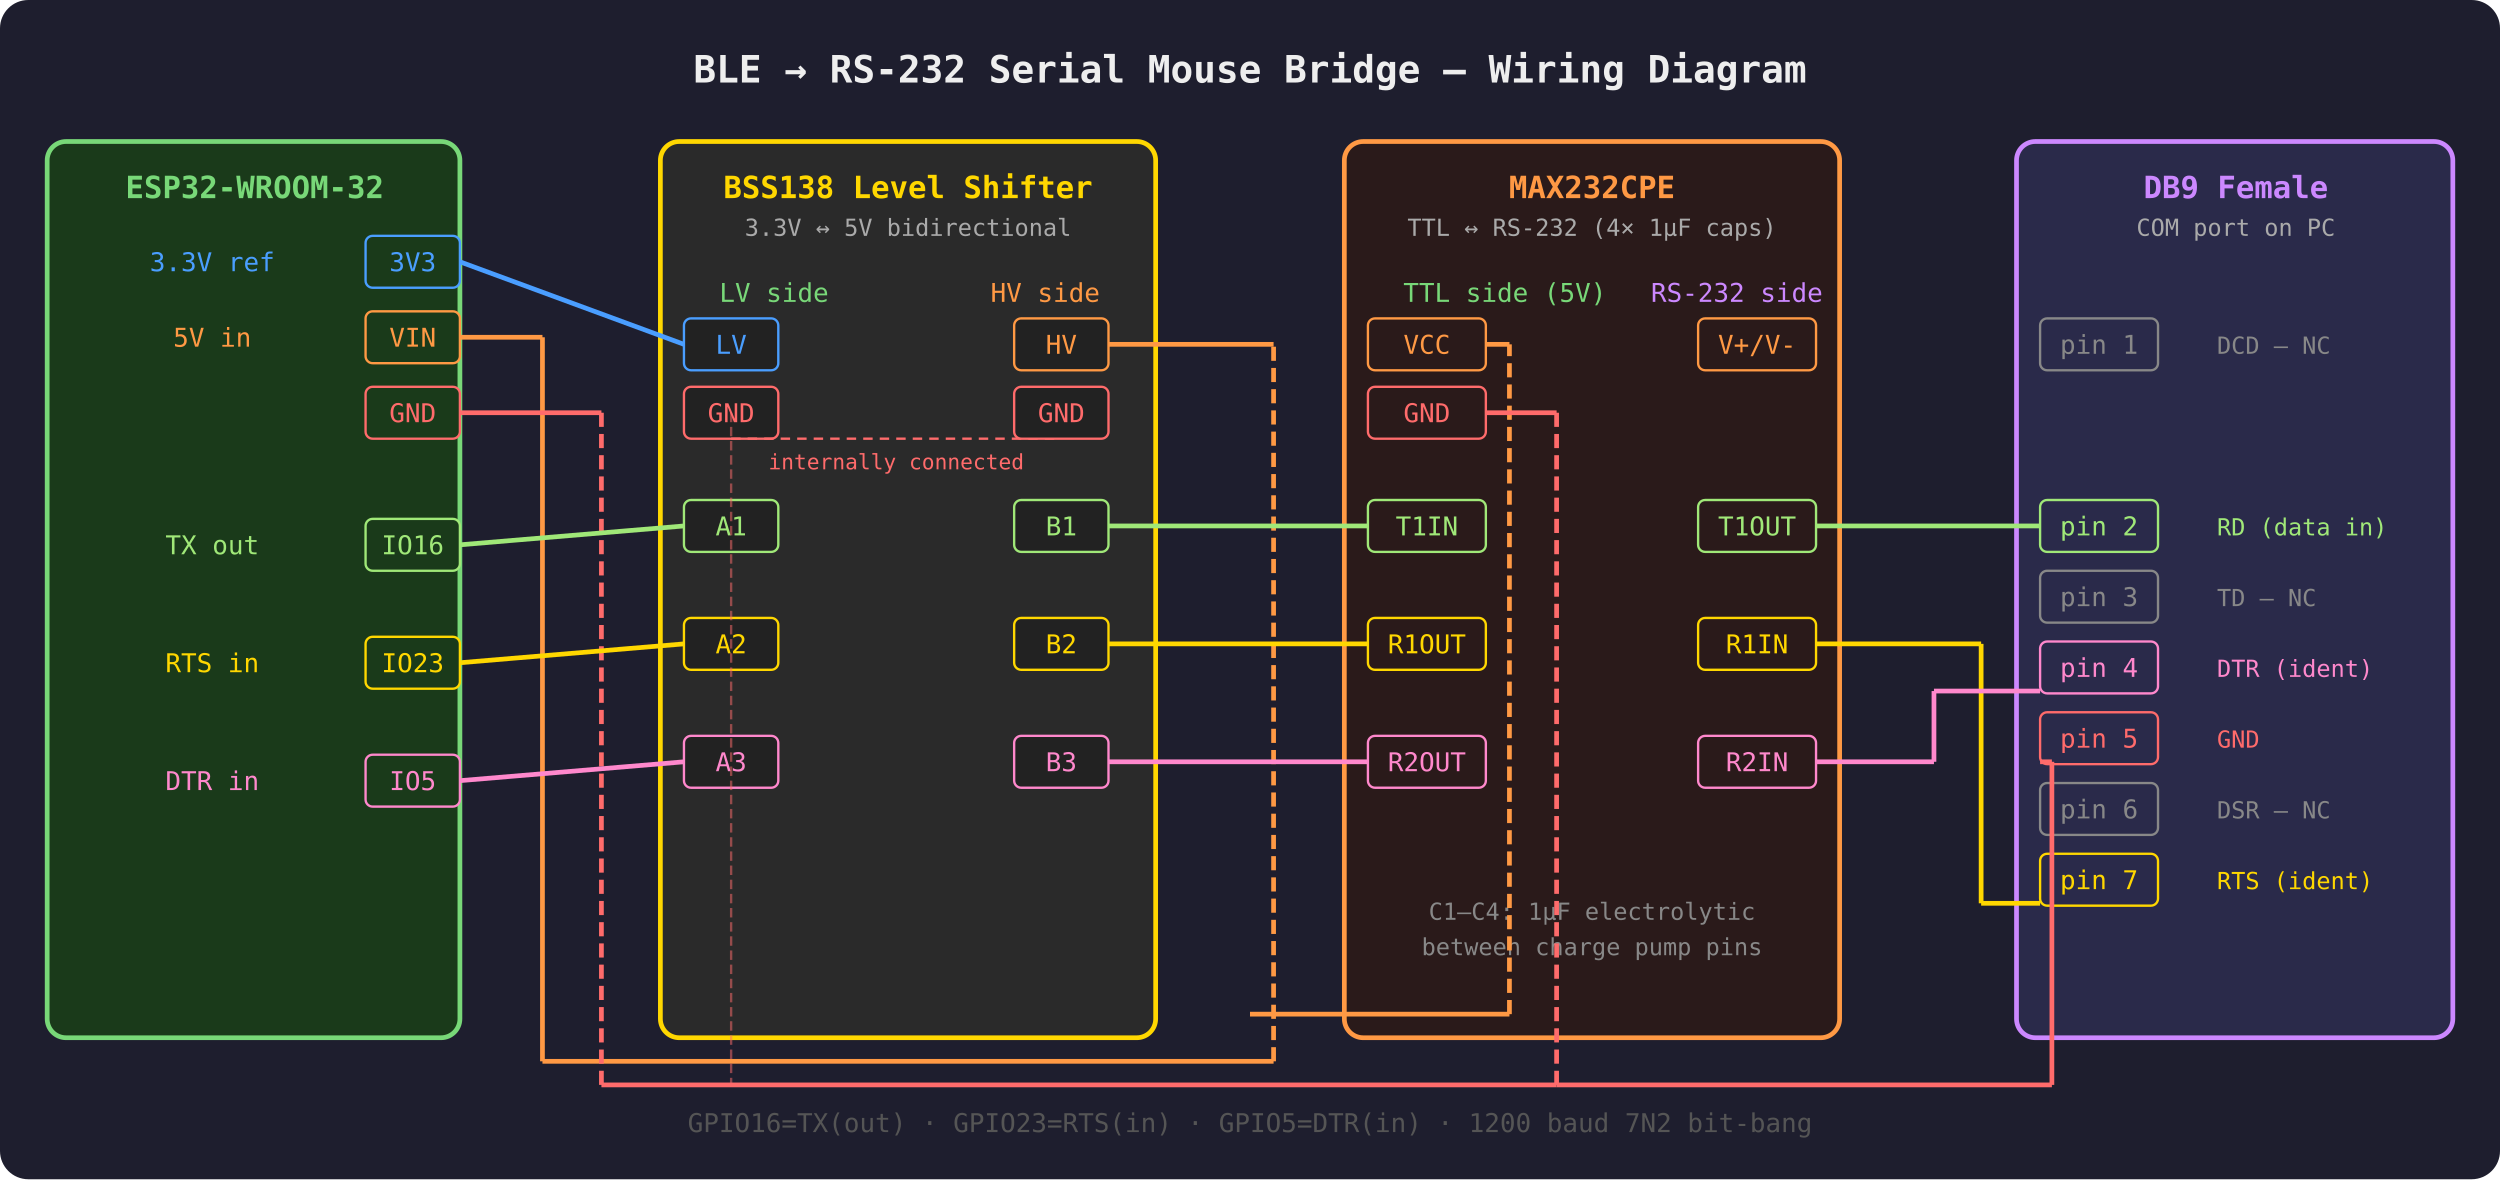
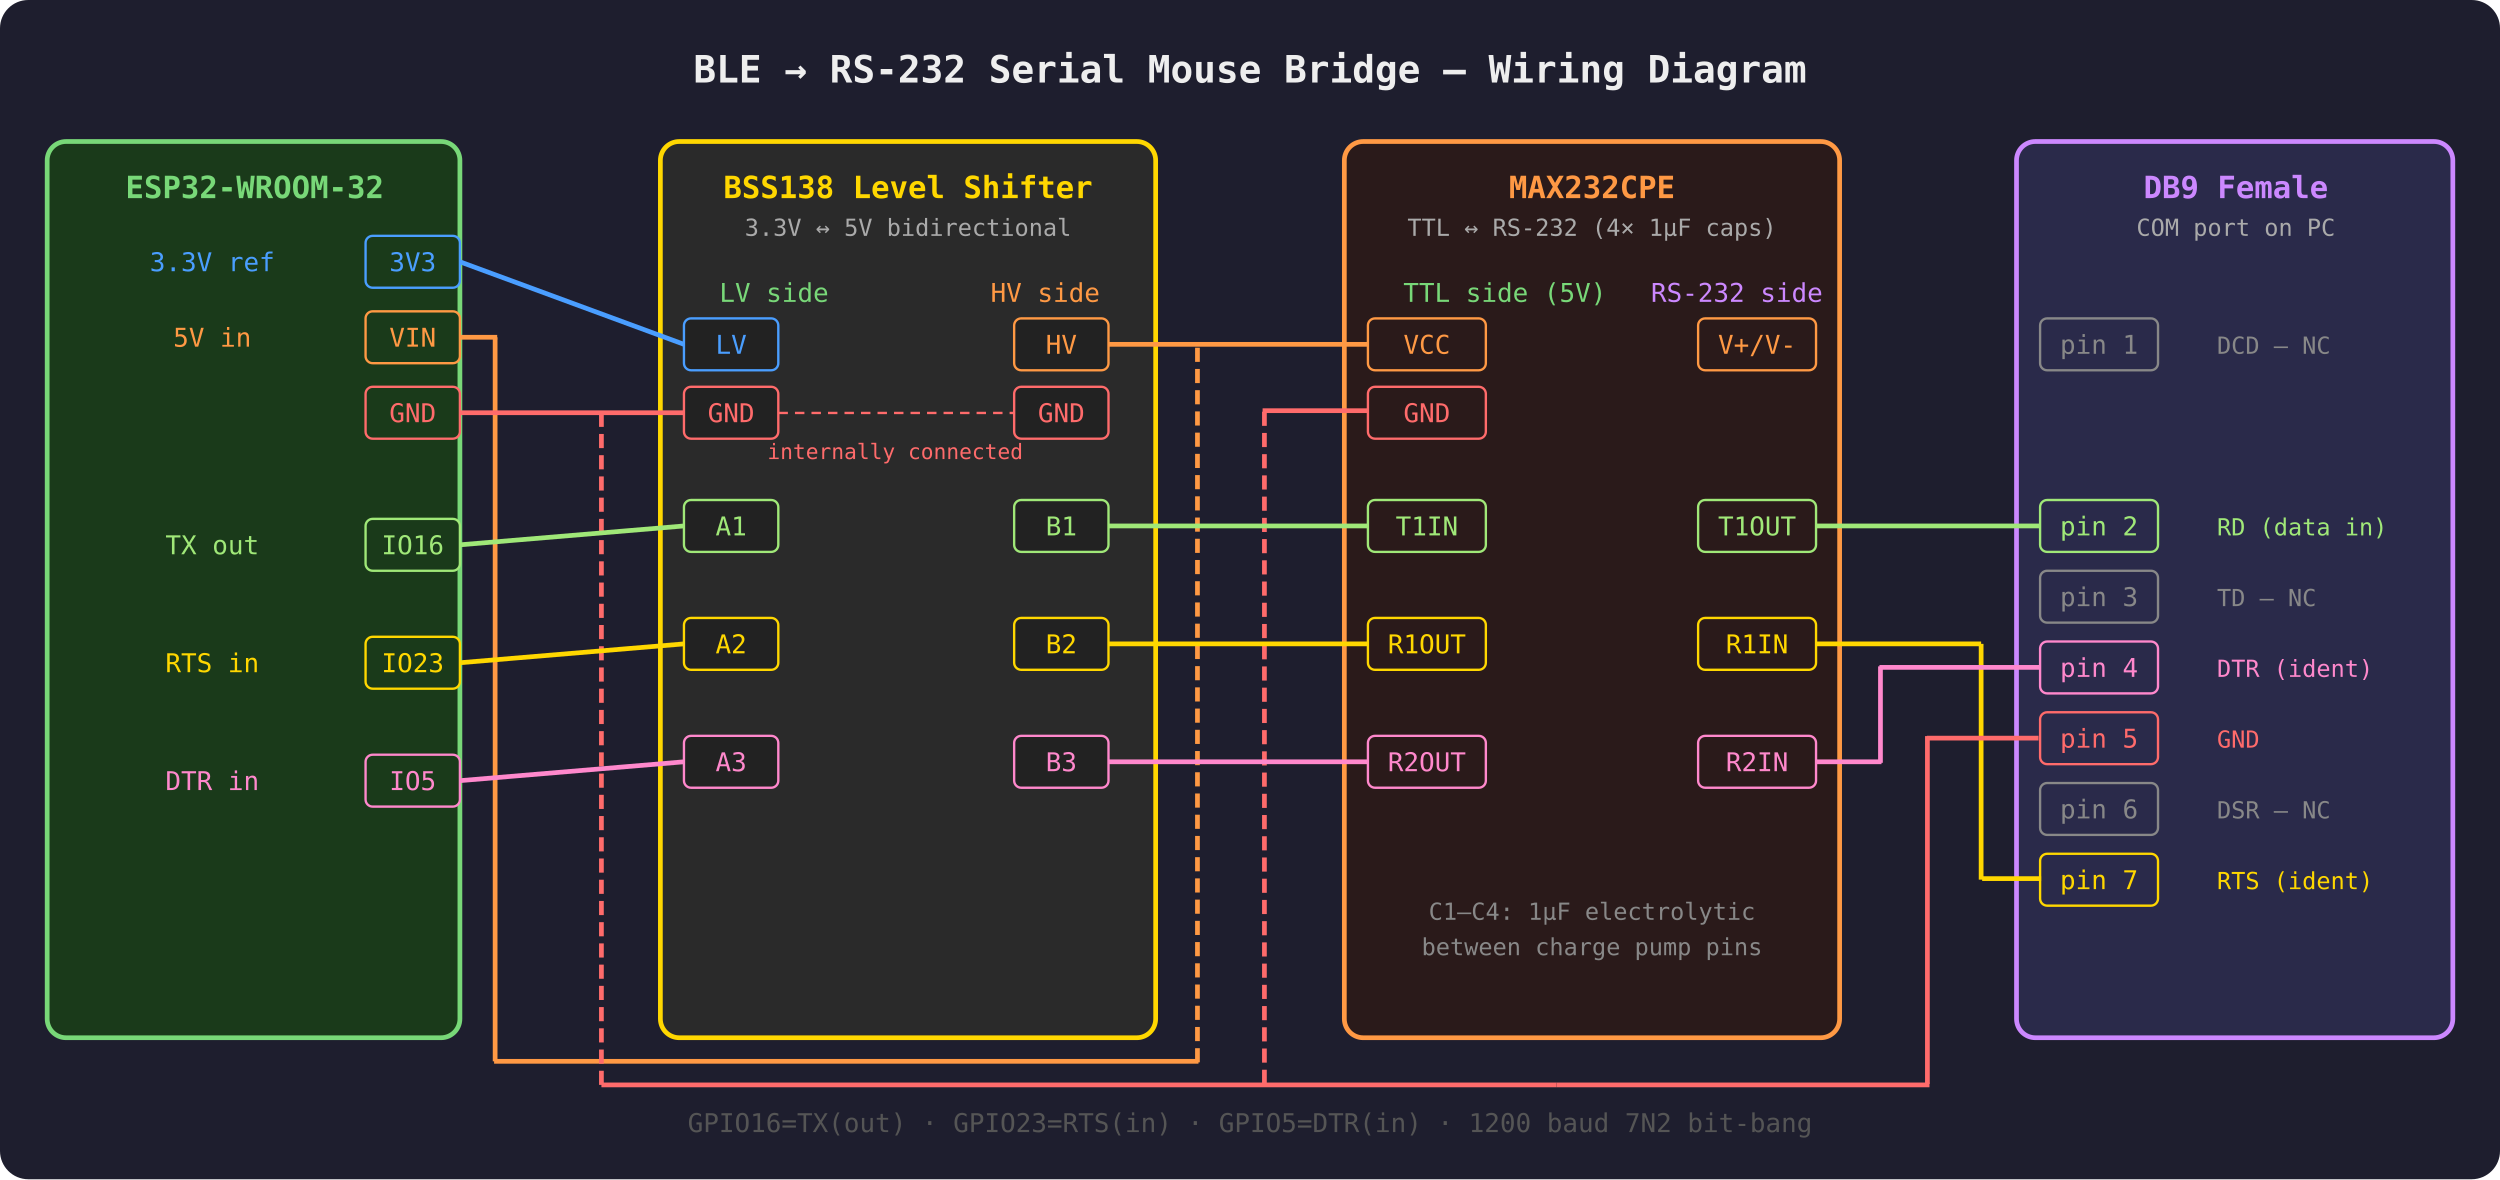
<svg xmlns="http://www.w3.org/2000/svg" viewBox="0 0 1060 500" font-family="monospace" font-size="12">
  <rect width="1060" height="500" fill="#1e1e2e" rx="12" />
-   <text x="530" y="35" fill="#eee" font-size="16" font-weight="bold" text-anchor="middle">BLE → RS-232 Serial Mouse Bridge — Wiring Diagram</text>
+   <text x="530" y="35" fill="#eee" font-size="16" font-weight="bold" text-anchor="middle" style="white-space: pre;">BLE → RS-232 Serial Mouse Bridge — Wiring Diagram</text>
  <rect x="20" y="60" width="175" height="380" rx="8" fill="#1a3a1a" stroke="#78d878" stroke-width="2" />
-   <text x="108" y="84" fill="#78d878" font-size="13" font-weight="bold" text-anchor="middle">ESP32-WROOM-32</text>
+   <text x="108" y="84" fill="#78d878" font-size="13" font-weight="bold" text-anchor="middle" style="white-space: pre;">ESP32-WROOM-32</text>
  <rect x="155" y="100" width="40" height="22" rx="3" fill="#1a3a1a" stroke="#4a9eff" stroke-width="1" />
-   <text x="175" y="115" fill="#4a9eff" font-size="11" text-anchor="middle">3V3</text>
-   <text x="90" y="115" fill="#4a9eff" font-size="11" text-anchor="middle">3.3V ref</text>
+   <text x="175" y="115" fill="#4a9eff" font-size="11" text-anchor="middle" style="white-space: pre;">3V3</text>
+   <text x="90" y="115" fill="#4a9eff" font-size="11" text-anchor="middle" style="white-space: pre;">3.3V ref</text>
  <rect x="155" y="132" width="40" height="22" rx="3" fill="#1a3a1a" stroke="#ff9944" stroke-width="1" />
-   <text x="175" y="147" fill="#ff9944" font-size="11" text-anchor="middle">VIN</text>
-   <text x="90" y="147" fill="#ff9944" font-size="11" text-anchor="middle">5V in</text>
+   <text x="175" y="147" fill="#ff9944" font-size="11" text-anchor="middle" style="white-space: pre;">VIN</text>
+   <text x="90" y="147" fill="#ff9944" font-size="11" text-anchor="middle" style="white-space: pre;">5V in</text>
  <rect x="155" y="164" width="40" height="22" rx="3" fill="#1a3a1a" stroke="#ff6b6b" stroke-width="1" />
-   <text x="175" y="179" fill="#ff6b6b" font-size="11" text-anchor="middle">GND</text>
+   <text x="175" y="179" fill="#ff6b6b" font-size="11" text-anchor="middle" style="white-space: pre;">GND</text>
  <rect x="155" y="220" width="40" height="22" rx="3" fill="#1a3a1a" stroke="#a0e878" stroke-width="1" />
-   <text x="175" y="235" fill="#a0e878" font-size="11" text-anchor="middle">IO16</text>
-   <text x="90" y="235" fill="#a0e878" font-size="11" text-anchor="middle">TX out</text>
+   <text x="175" y="235" fill="#a0e878" font-size="11" text-anchor="middle" style="white-space: pre;">IO16</text>
+   <text x="90" y="235" fill="#a0e878" font-size="11" text-anchor="middle" style="white-space: pre;">TX out</text>
  <rect x="155" y="270" width="40" height="22" rx="3" fill="#1a3a1a" stroke="#ffd700" stroke-width="1" />
-   <text x="175" y="285" fill="#ffd700" font-size="11" text-anchor="middle">IO23</text>
-   <text x="90" y="285" fill="#ffd700" font-size="11" text-anchor="middle">RTS in</text>
+   <text x="175" y="285" fill="#ffd700" font-size="11" text-anchor="middle" style="white-space: pre;">IO23</text>
+   <text x="90" y="285" fill="#ffd700" font-size="11" text-anchor="middle" style="white-space: pre;">RTS in</text>
  <rect x="155" y="320" width="40" height="22" rx="3" fill="#1a3a1a" stroke="#ff88cc" stroke-width="1" />
-   <text x="175" y="335" fill="#ff88cc" font-size="11" text-anchor="middle">IO5</text>
-   <text x="90" y="335" fill="#ff88cc" font-size="11" text-anchor="middle">DTR in</text>
+   <text x="175" y="335" fill="#ff88cc" font-size="11" text-anchor="middle" style="white-space: pre;">IO5</text>
+   <text x="90" y="335" fill="#ff88cc" font-size="11" text-anchor="middle" style="white-space: pre;">DTR in</text>
  <rect x="280" y="60" width="210" height="380" rx="8" fill="#2a2a2a" stroke="#ffd700" stroke-width="2" />
-   <text x="385" y="84" fill="#ffd700" font-size="13" font-weight="bold" text-anchor="middle">BSS138 Level Shifter</text>
-   <text x="385" y="100" fill="#aaa" font-size="10" text-anchor="middle">3.3V ↔ 5V bidirectional</text>
-   <text x="305" y="128" fill="#78d878" font-size="11">LV side</text>
+   <text x="385" y="84" fill="#ffd700" font-size="13" font-weight="bold" text-anchor="middle" style="white-space: pre;">BSS138 Level Shifter</text>
+   <text x="385" y="100" fill="#aaa" font-size="10" text-anchor="middle" style="white-space: pre;">3.3V ↔ 5V bidirectional</text>
+   <text x="305" y="128" fill="#78d878" font-size="11" style="white-space: pre;">LV side</text>
  <rect x="290" y="135" width="40" height="22" rx="3" fill="#222" stroke="#4a9eff" stroke-width="1" />
-   <text x="310" y="150" fill="#4a9eff" font-size="11" text-anchor="middle">LV</text>
+   <text x="310" y="150" fill="#4a9eff" font-size="11" text-anchor="middle" style="white-space: pre;">LV</text>
  <rect x="290" y="164" width="40" height="22" rx="3" fill="#222" stroke="#ff6b6b" stroke-width="1" />
-   <text x="310" y="179" fill="#ff6b6b" font-size="11" text-anchor="middle">GND</text>
-   <line x1="310" y1="186" x2="450" y2="186" stroke="#ff6b6b" stroke-width="1" stroke-dasharray="4,3" />
-   <text x="380" y="199" fill="#ff6b6b" font-size="9" text-anchor="middle">internally connected</text>
+   <text x="310" y="179" fill="#ff6b6b" font-size="11" text-anchor="middle" style="white-space: pre;">GND</text>
+   <line x1="330.066" y1="175.095" x2="430.37" y2="175.095" stroke="#ff6b6b" stroke-width="1" stroke-dasharray="4,3" style="" />
+   <text x="379.564" y="194.638" fill="#ff6b6b" font-size="9" text-anchor="middle" style="white-space: pre; font-size: 9px;">internally connected</text>
  <rect x="290" y="212" width="40" height="22" rx="3" fill="#222" stroke="#a0e878" stroke-width="1" />
-   <text x="310" y="227" fill="#a0e878" font-size="11" text-anchor="middle">A1</text>
+   <text x="310" y="227" fill="#a0e878" font-size="11" text-anchor="middle" style="white-space: pre;">A1</text>
  <rect x="290" y="262" width="40" height="22" rx="3" fill="#222" stroke="#ffd700" stroke-width="1" />
-   <text x="310" y="277" fill="#ffd700" font-size="11" text-anchor="middle">A2</text>
+   <text x="310" y="277" fill="#ffd700" font-size="11" text-anchor="middle" style="white-space: pre;">A2</text>
  <rect x="290" y="312" width="40" height="22" rx="3" fill="#222" stroke="#ff88cc" stroke-width="1" />
-   <text x="310" y="327" fill="#ff88cc" font-size="11" text-anchor="middle">A3</text>
-   <text x="420" y="128" fill="#ff9944" font-size="11">HV side</text>
+   <text x="310" y="327" fill="#ff88cc" font-size="11" text-anchor="middle" style="white-space: pre;">A3</text>
+   <text x="420" y="128" fill="#ff9944" font-size="11" style="white-space: pre;">HV side</text>
  <rect x="430" y="135" width="40" height="22" rx="3" fill="#222" stroke="#ff9944" stroke-width="1" />
-   <text x="450" y="150" fill="#ff9944" font-size="11" text-anchor="middle">HV</text>
+   <text x="450" y="150" fill="#ff9944" font-size="11" text-anchor="middle" style="white-space: pre;">HV</text>
  <rect x="430" y="164" width="40" height="22" rx="3" fill="#222" stroke="#ff6b6b" stroke-width="1" />
-   <text x="450" y="179" fill="#ff6b6b" font-size="11" text-anchor="middle">GND</text>
+   <text x="450" y="179" fill="#ff6b6b" font-size="11" text-anchor="middle" style="white-space: pre;">GND</text>
  <rect x="430" y="212" width="40" height="22" rx="3" fill="#222" stroke="#a0e878" stroke-width="1" />
-   <text x="450" y="227" fill="#a0e878" font-size="11" text-anchor="middle">B1</text>
+   <text x="450" y="227" fill="#a0e878" font-size="11" text-anchor="middle" style="white-space: pre;">B1</text>
  <rect x="430" y="262" width="40" height="22" rx="3" fill="#222" stroke="#ffd700" stroke-width="1" />
-   <text x="450" y="277" fill="#ffd700" font-size="11" text-anchor="middle">B2</text>
+   <text x="450" y="277" fill="#ffd700" font-size="11" text-anchor="middle" style="white-space: pre;">B2</text>
  <rect x="430" y="312" width="40" height="22" rx="3" fill="#222" stroke="#ff88cc" stroke-width="1" />
-   <text x="450" y="327" fill="#ff88cc" font-size="11" text-anchor="middle">B3</text>
+   <text x="450" y="327" fill="#ff88cc" font-size="11" text-anchor="middle" style="white-space: pre;">B3</text>
  <rect x="570" y="60" width="210" height="380" rx="8" fill="#2a1a1a" stroke="#ff9944" stroke-width="2" />
-   <text x="675" y="84" fill="#ff9944" font-size="13" font-weight="bold" text-anchor="middle">MAX232CPE</text>
-   <text x="675" y="100" fill="#aaa" font-size="10" text-anchor="middle">TTL ↔ RS-232  (4× 1µF caps)</text>
-   <text x="595" y="128" fill="#78d878" font-size="11">TTL side (5V)</text>
+   <text x="675" y="84" fill="#ff9944" font-size="13" font-weight="bold" text-anchor="middle" style="white-space: pre;">MAX232CPE</text>
+   <text x="675" y="100" fill="#aaa" font-size="10" text-anchor="middle" style="white-space: pre;">TTL ↔ RS-232  (4× 1µF caps)</text>
+   <text x="595" y="128" fill="#78d878" font-size="11" style="white-space: pre;">TTL side (5V)</text>
  <rect x="580" y="135" width="50" height="22" rx="3" fill="#2a1a1a" stroke="#ff9944" stroke-width="1" />
-   <text x="605" y="150" fill="#ff9944" font-size="11" text-anchor="middle">VCC</text>
+   <text x="605" y="150" fill="#ff9944" font-size="11" text-anchor="middle" style="white-space: pre;">VCC</text>
  <rect x="580" y="164" width="50" height="22" rx="3" fill="#2a1a1a" stroke="#ff6b6b" stroke-width="1" />
-   <text x="605" y="179" fill="#ff6b6b" font-size="11" text-anchor="middle">GND</text>
+   <text x="605" y="179" fill="#ff6b6b" font-size="11" text-anchor="middle" style="white-space: pre;">GND</text>
  <rect x="580" y="212" width="50" height="22" rx="3" fill="#2a1a1a" stroke="#a0e878" stroke-width="1" />
-   <text x="605" y="227" fill="#a0e878" font-size="11" text-anchor="middle">T1IN</text>
+   <text x="605" y="227" fill="#a0e878" font-size="11" text-anchor="middle" style="white-space: pre;">T1IN</text>
  <rect x="580" y="262" width="50" height="22" rx="3" fill="#2a1a1a" stroke="#ffd700" stroke-width="1" />
-   <text x="605" y="277" fill="#ffd700" font-size="11" text-anchor="middle">R1OUT</text>
+   <text x="605" y="277" fill="#ffd700" font-size="11" text-anchor="middle" style="white-space: pre;">R1OUT</text>
  <rect x="580" y="312" width="50" height="22" rx="3" fill="#2a1a1a" stroke="#ff88cc" stroke-width="1" />
-   <text x="605" y="327" fill="#ff88cc" font-size="11" text-anchor="middle">R2OUT</text>
-   <text x="700" y="128" fill="#cc88ff" font-size="11">RS-232 side</text>
+   <text x="605" y="327" fill="#ff88cc" font-size="11" text-anchor="middle" style="white-space: pre;">R2OUT</text>
+   <text x="700" y="128" fill="#cc88ff" font-size="11" style="white-space: pre;">RS-232 side</text>
  <rect x="720" y="135" width="50" height="22" rx="3" fill="#2a1a1a" stroke="#ff9944" stroke-width="1" />
-   <text x="745" y="150" fill="#ff9944" font-size="11" text-anchor="middle">V+/V-</text>
+   <text x="745" y="150" fill="#ff9944" font-size="11" text-anchor="middle" style="white-space: pre;">V+/V-</text>
  <rect x="720" y="212" width="50" height="22" rx="3" fill="#2a1a1a" stroke="#a0e878" stroke-width="1" />
-   <text x="745" y="227" fill="#a0e878" font-size="11" text-anchor="middle">T1OUT</text>
+   <text x="745" y="227" fill="#a0e878" font-size="11" text-anchor="middle" style="white-space: pre;">T1OUT</text>
  <rect x="720" y="262" width="50" height="22" rx="3" fill="#2a1a1a" stroke="#ffd700" stroke-width="1" />
-   <text x="745" y="277" fill="#ffd700" font-size="11" text-anchor="middle">R1IN</text>
+   <text x="745" y="277" fill="#ffd700" font-size="11" text-anchor="middle" style="white-space: pre;">R1IN</text>
  <rect x="720" y="312" width="50" height="22" rx="3" fill="#2a1a1a" stroke="#ff88cc" stroke-width="1" />
-   <text x="745" y="327" fill="#ff88cc" font-size="11" text-anchor="middle">R2IN</text>
-   <text x="675" y="390" fill="#888" font-size="10" text-anchor="middle">C1–C4: 1µF electrolytic</text>
-   <text x="675" y="405" fill="#888" font-size="10" text-anchor="middle">between charge pump pins</text>
+   <text x="745" y="327" fill="#ff88cc" font-size="11" text-anchor="middle" style="white-space: pre;">R2IN</text>
+   <text x="675" y="390" fill="#888" font-size="10" text-anchor="middle" style="white-space: pre;">C1–C4: 1µF electrolytic</text>
+   <text x="675" y="405" fill="#888" font-size="10" text-anchor="middle" style="white-space: pre;">between charge pump pins</text>
  <rect x="855" y="60" width="185" height="380" rx="8" fill="#2a2a4a" stroke="#cc88ff" stroke-width="2" />
-   <text x="948" y="84" fill="#cc88ff" font-size="13" font-weight="bold" text-anchor="middle">DB9 Female</text>
-   <text x="948" y="100" fill="#aaa" font-size="10" text-anchor="middle">COM port on PC</text>
+   <text x="948" y="84" fill="#cc88ff" font-size="13" font-weight="bold" text-anchor="middle" style="white-space: pre;">DB9 Female</text>
+   <text x="948" y="100" fill="#aaa" font-size="10" text-anchor="middle" style="white-space: pre;">COM port on PC</text>
  <rect x="865" y="135" width="50" height="22" rx="3" fill="#2a2a4a" stroke="#888" stroke-width="1" />
-   <text x="890" y="150" fill="#888" font-size="11" text-anchor="middle">pin 1</text>
-   <text x="940" y="150" fill="#888" font-size="10">DCD — NC</text>
+   <text x="890" y="150" fill="#888" font-size="11" text-anchor="middle" style="white-space: pre;">pin 1</text>
+   <text x="940" y="150" fill="#888" font-size="10" style="white-space: pre;">DCD — NC</text>
  <rect x="865" y="212" width="50" height="22" rx="3" fill="#2a2a4a" stroke="#a0e878" stroke-width="1" />
-   <text x="890" y="227" fill="#a0e878" font-size="11" text-anchor="middle">pin 2</text>
-   <text x="940" y="227" fill="#a0e878" font-size="10">RD (data in)</text>
+   <text x="890" y="227" fill="#a0e878" font-size="11" text-anchor="middle" style="white-space: pre;">pin 2</text>
+   <text x="940" y="227" fill="#a0e878" font-size="10" style="white-space: pre;">RD (data in)</text>
  <rect x="865" y="242" width="50" height="22" rx="3" fill="#2a2a4a" stroke="#888" stroke-width="1" />
-   <text x="890" y="257" fill="#888" font-size="11" text-anchor="middle">pin 3</text>
-   <text x="940" y="257" fill="#888" font-size="10">TD — NC</text>
+   <text x="890" y="257" fill="#888" font-size="11" text-anchor="middle" style="white-space: pre;">pin 3</text>
+   <text x="940" y="257" fill="#888" font-size="10" style="white-space: pre;">TD — NC</text>
  <rect x="865" y="272" width="50" height="22" rx="3" fill="#2a2a4a" stroke="#ff88cc" stroke-width="1" />
-   <text x="890" y="287" fill="#ff88cc" font-size="11" text-anchor="middle">pin 4</text>
-   <text x="940" y="287" fill="#ff88cc" font-size="10">DTR (ident)</text>
+   <text x="890" y="287" fill="#ff88cc" font-size="11" text-anchor="middle" style="white-space: pre;">pin 4</text>
+   <text x="940" y="287" fill="#ff88cc" font-size="10" style="white-space: pre;">DTR (ident)</text>
  <rect x="865" y="302" width="50" height="22" rx="3" fill="#2a2a4a" stroke="#ff6b6b" stroke-width="1" />
-   <text x="890" y="317" fill="#ff6b6b" font-size="11" text-anchor="middle">pin 5</text>
-   <text x="940" y="317" fill="#ff6b6b" font-size="10">GND</text>
+   <text x="890" y="317" fill="#ff6b6b" font-size="11" text-anchor="middle" style="white-space: pre;">pin 5</text>
+   <text x="940" y="317" fill="#ff6b6b" font-size="10" style="white-space: pre;">GND</text>
  <rect x="865" y="332" width="50" height="22" rx="3" fill="#2a2a4a" stroke="#888" stroke-width="1" />
-   <text x="890" y="347" fill="#888" font-size="11" text-anchor="middle">pin 6</text>
-   <text x="940" y="347" fill="#888" font-size="10">DSR — NC</text>
+   <text x="890" y="347" fill="#888" font-size="11" text-anchor="middle" style="white-space: pre;">pin 6</text>
+   <text x="940" y="347" fill="#888" font-size="10" style="white-space: pre;">DSR — NC</text>
  <rect x="865" y="362" width="50" height="22" rx="3" fill="#2a2a4a" stroke="#ffd700" stroke-width="1" />
-   <text x="890" y="377" fill="#ffd700" font-size="11" text-anchor="middle">pin 7</text>
-   <text x="940" y="377" fill="#ffd700" font-size="10">RTS (ident)</text>
+   <text x="890" y="377" fill="#ffd700" font-size="11" text-anchor="middle" style="white-space: pre;">pin 7</text>
+   <text x="940" y="377" fill="#ffd700" font-size="10" style="white-space: pre;">RTS (ident)</text>
  <line x1="195" y1="111" x2="290" y2="146" stroke="#4a9eff" stroke-width="2" />
-   <line x1="195" y1="143" x2="230" y2="143" stroke="#ff9944" stroke-width="2" />
-   <line x1="230" y1="143" x2="230" y2="450" stroke="#ff9944" stroke-width="2" />
-   <line x1="230" y1="450" x2="540" y2="450" stroke="#ff9944" stroke-width="2" />
-   <line x1="540" y1="450" x2="540" y2="146" stroke="#ff9944" stroke-width="2" stroke-dasharray="6,3" />
-   <line x1="540" y1="146" x2="470" y2="146" stroke="#ff9944" stroke-width="2" />
-   <line x1="530" y1="430" x2="640" y2="430" stroke="#ff9944" stroke-width="2" />
-   <line x1="640" y1="430" x2="640" y2="146" stroke="#ff9944" stroke-width="2" stroke-dasharray="6,3" />
-   <line x1="640" y1="146" x2="630" y2="146" stroke="#ff9944" stroke-width="2" />
-   <line x1="195" y1="175" x2="255" y2="175" stroke="#ff6b6b" stroke-width="2" />
+   <line x1="195" y1="143" x2="210.807" y2="143" stroke="#ff9944" stroke-width="2" style="" />
+   <line x1="209.934" y1="143" x2="209.934" y2="450" stroke="#ff9944" stroke-width="2" />
+   <line x1="209.498" y1="450" x2="508.156" y2="450" stroke="#ff9944" stroke-width="2" style="" />
+   <line x1="507.72" y1="450.436" x2="507.72" y2="146.436" stroke="#ff9944" stroke-width="2" stroke-dasharray="6,3" />
+   <line x1="579.695" y1="146" x2="470" y2="146" stroke="#ff9944" stroke-width="2" style="" />
+   <line x1="195" y1="175" x2="290.333" y2="175" stroke="#ff6b6b" stroke-width="2" style="" />
  <line x1="255" y1="175" x2="255" y2="460" stroke="#ff6b6b" stroke-width="2" stroke-dasharray="6,3" />
  <line x1="255" y1="460" x2="660" y2="460" stroke="#ff6b6b" stroke-width="2" />
-   <line x1="660" y1="460" x2="660" y2="175" stroke="#ff6b6b" stroke-width="2" stroke-dasharray="6,3" />
-   <line x1="660" y1="175" x2="630" y2="175" stroke="#ff6b6b" stroke-width="2" />
-   <line x1="310" y1="175" x2="310" y2="460" stroke="#ff6b6b" stroke-width="1" stroke-dasharray="4,2" opacity="0.5" />
+   <line x1="536.115" y1="459.564" x2="536.115" y2="174.564" stroke="#ff6b6b" stroke-width="2" stroke-dasharray="6,3" />
+   <line x1="579.736" y1="174.128" x2="535.342" y2="174.128" stroke="#ff6b6b" stroke-width="2" style="" />
  <line x1="195" y1="231" x2="290" y2="223" stroke="#a0e878" stroke-width="2" />
  <line x1="195" y1="281" x2="290" y2="273" stroke="#ffd700" stroke-width="2" />
  <line x1="195" y1="331" x2="290" y2="323" stroke="#ff88cc" stroke-width="2" />
  <line x1="470" y1="223" x2="580" y2="223" stroke="#a0e878" stroke-width="2" />
  <line x1="470" y1="273" x2="580" y2="273" stroke="#ffd700" stroke-width="2" />
  <line x1="470" y1="323" x2="580" y2="323" stroke="#ff88cc" stroke-width="2" />
  <line x1="770" y1="223" x2="865" y2="223" stroke="#a0e878" stroke-width="2" />
  <line x1="770" y1="273" x2="840" y2="273" stroke="#ffd700" stroke-width="2" />
-   <line x1="840" y1="273" x2="840" y2="383" stroke="#ffd700" stroke-width="2" />
-   <line x1="840" y1="383" x2="865" y2="383" stroke="#ffd700" stroke-width="2" />
-   <line x1="770" y1="323" x2="820" y2="323" stroke="#ff88cc" stroke-width="2" />
-   <line x1="820" y1="323" x2="820" y2="293" stroke="#ff88cc" stroke-width="2" />
-   <line x1="820" y1="293" x2="865" y2="293" stroke="#ff88cc" stroke-width="2" />
-   <line x1="660" y1="460" x2="870" y2="460" stroke="#ff6b6b" stroke-width="2" />
-   <line x1="870" y1="460" x2="870" y2="323" stroke="#ff6b6b" stroke-width="2" />
-   <line x1="870" y1="323" x2="865" y2="323" stroke="#ff6b6b" stroke-width="2" />
-   <text x="530" y="480" fill="#555" font-size="11" text-anchor="middle">GPIO16=TX(out) · GPIO23=RTS(in) · GPIO5=DTR(in) · 1200 baud 7N2 bit-bang</text>
+   <line x1="840" y1="273" x2="840" y2="372.967" stroke="#ffd700" stroke-width="2" style="" />
+   <line x1="840.436" y1="372.531" x2="865.436" y2="372.531" stroke="#ffd700" stroke-width="2" />
+   <line x1="770" y1="323" x2="797.754" y2="323" stroke="#ff88cc" stroke-width="2" style="" />
+   <line x1="797.317" y1="323.436" x2="797.317" y2="282.531" stroke="#ff88cc" stroke-width="2" style="" />
+   <line x1="796.881" y1="282.967" x2="865" y2="282.967" stroke="#ff88cc" stroke-width="2" style="" />
+   <line x1="660" y1="460" x2="818.09" y2="460" stroke="#ff6b6b" stroke-width="2" style="" />
+   <line x1="817.218" y1="459.564" x2="817.218" y2="312.095" stroke="#ff6b6b" stroke-width="2" style="" />
+   <line x1="864.329" y1="312.967" x2="817.017" y2="312.967" stroke="#ff6b6b" stroke-width="2" style="" />
+   <text x="530" y="480" fill="#555" font-size="11" text-anchor="middle" style="white-space: pre;">GPIO16=TX(out) · GPIO23=RTS(in) · GPIO5=DTR(in) · 1200 baud 7N2 bit-bang</text>
</svg>
